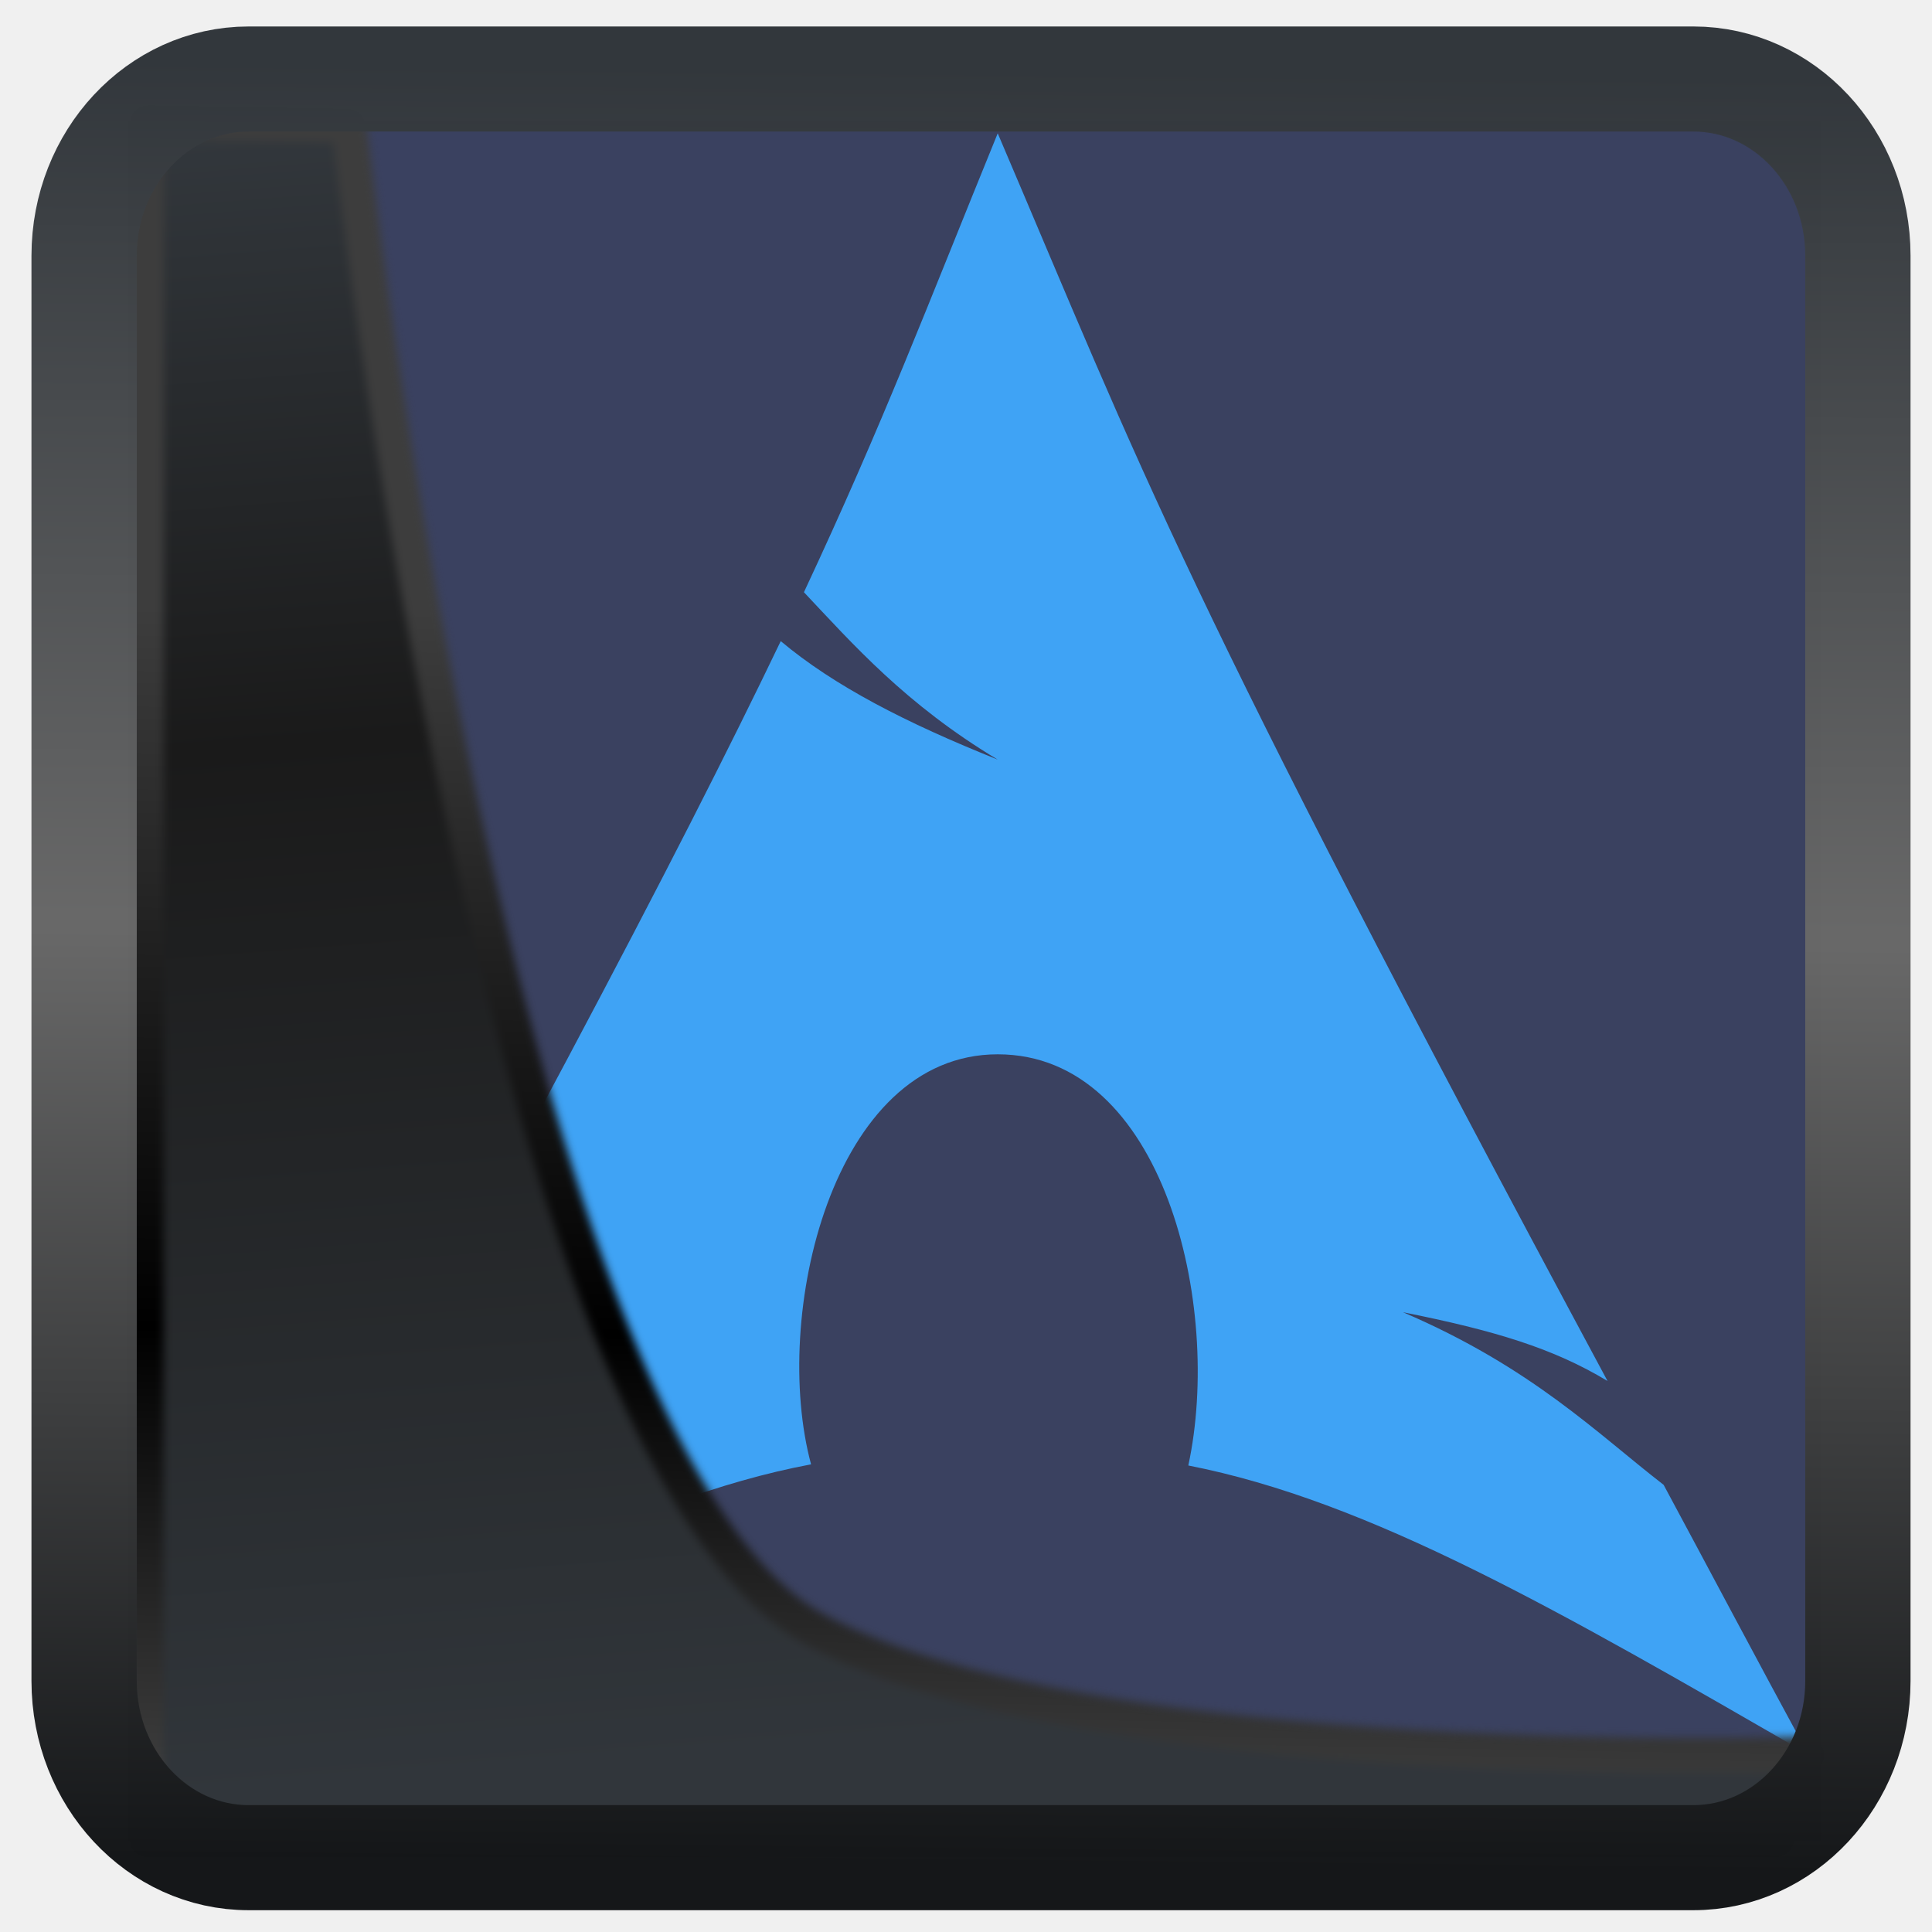
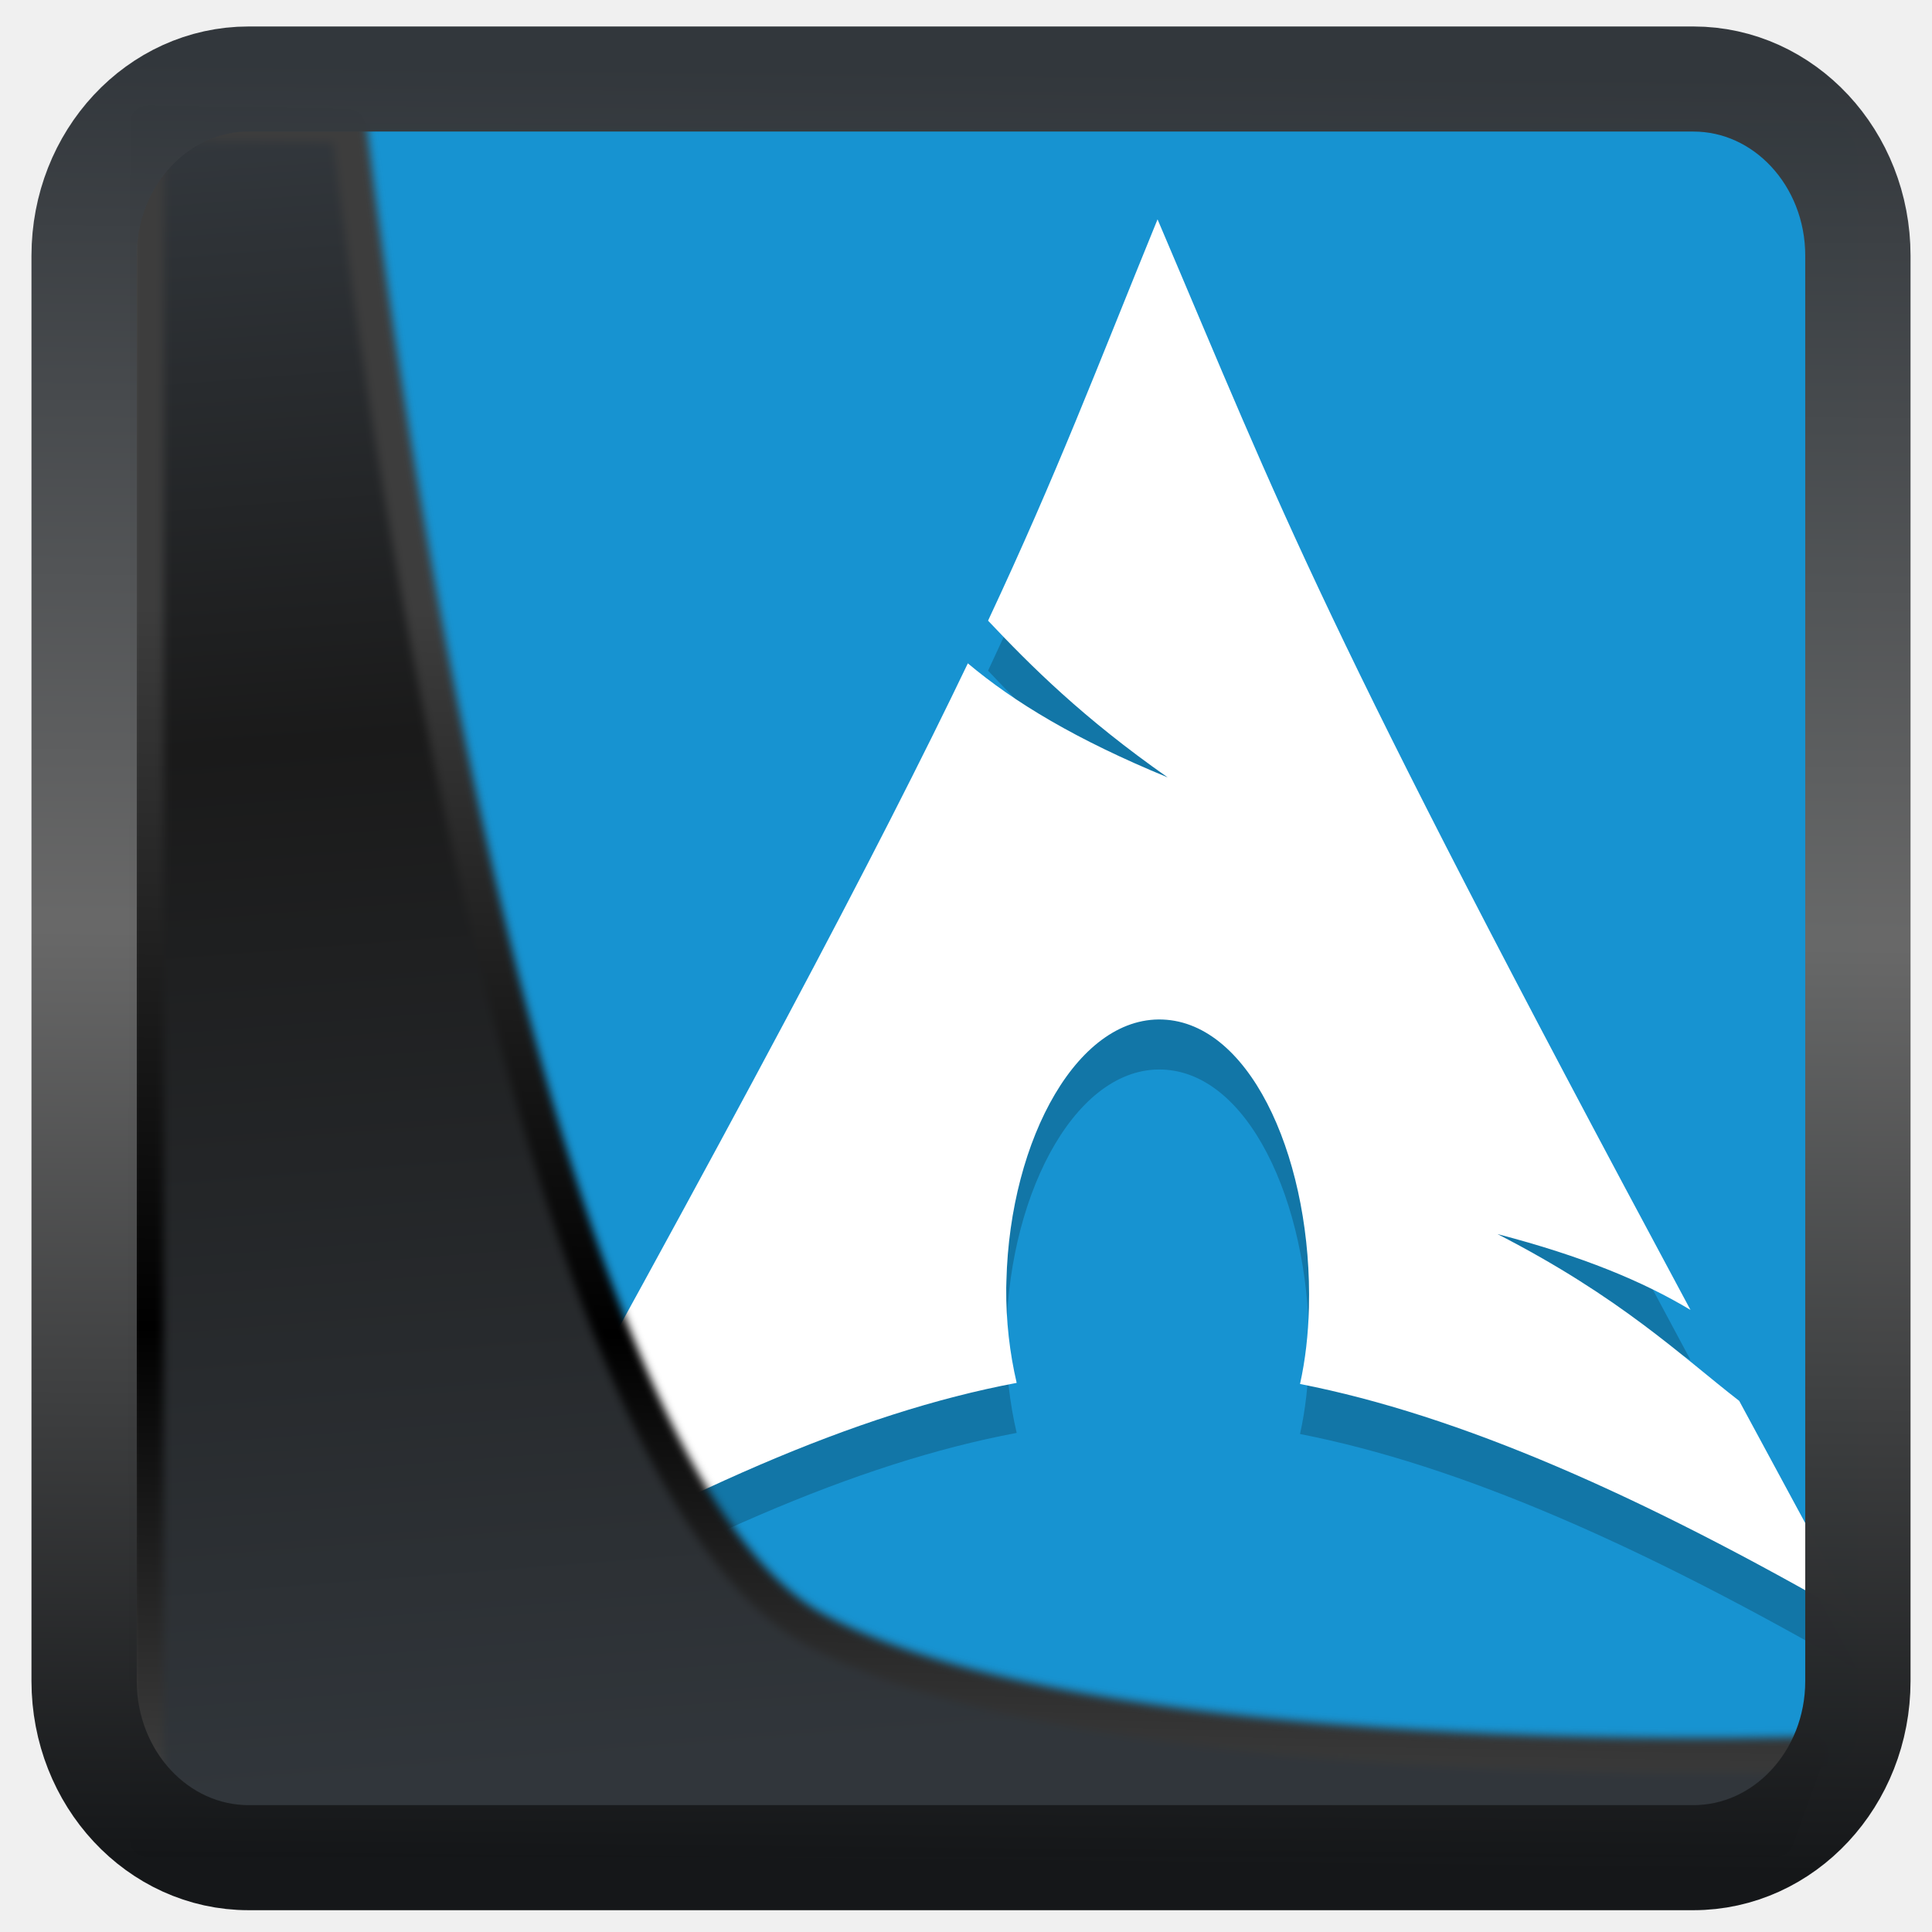
<svg xmlns="http://www.w3.org/2000/svg" xmlns:xlink="http://www.w3.org/1999/xlink" width="48" height="48" version="1.1" viewBox="0 0 48 48" id="svg22">
  <defs id="defs12">
-     <linearGradient id="linearGradient1005-3-3" x1="5.253" x2="9.382" y1="15.383" y2="2.942" gradientTransform="matrix(0.99999,0,0,0.99999,1.632,-0.61743)" gradientUnits="userSpaceOnUse">
-       <stop stop-color="#fa8200" offset="0" id="stop2" />
-       <stop stop-color="#ff9600" offset=".37" id="stop4" />
-       <stop stop-color="#ffb400" offset="1" id="stop6" />
-     </linearGradient>
-     <filter id="filter4014" x="-0.062" y="-0.058" width="1.125" height="1.115" color-interpolation-filters="sRGB">
-       <feGaussianBlur stdDeviation="1.094" id="feGaussianBlur9" />
-     </filter>
    <linearGradient xlink:href="#linearGradient3487" id="linearGradient3403" gradientUnits="userSpaceOnUse" x1="6.949" y1="4.555" x2="11.215" y2="59.052" />
    <linearGradient id="linearGradient3487">
      <stop style="stop-color:#32373c;stop-opacity:1" offset="0" id="stop3481" />
      <stop id="stop3483" offset="0.368" style="stop-color:#1a1a1a;stop-opacity:1" />
      <stop style="stop-color:#31363b;stop-opacity:1" offset="1" id="stop3485" />
    </linearGradient>
    <linearGradient xlink:href="#linearGradient20604" id="linearGradient20558" gradientUnits="userSpaceOnUse" x1="25.802" y1="20.374" x2="25.111" y2="58.913" />
    <linearGradient id="linearGradient20604">
      <stop id="stop20598" offset="0" style="stop-color:#3d3d3d;stop-opacity:1" />
      <stop style="stop-color:#000000;stop-opacity:1" offset="0.618" id="stop20600" />
      <stop id="stop20602" offset="1" style="stop-color:#3d3d3d;stop-opacity:1" />
    </linearGradient>
    <filter style="color-interpolation-filters:sRGB" id="filter20720" x="-0.017" y="-0.016" width="1.034" height="1.033">
      <feGaussianBlur stdDeviation="0.147" id="feGaussianBlur20722" />
    </filter>
    <linearGradient gradientTransform="translate(0.360678,-0.1301695)" xlink:href="#linearGradient4555" id="linearGradient4557" x1="43.5" y1="64.012" x2="44.142" y2="0.306" gradientUnits="userSpaceOnUse" />
    <linearGradient id="linearGradient4555">
      <stop style="stop-color:#141618;stop-opacity:1" offset="0" id="stop4551" />
      <stop id="stop4559" offset="0.518" style="stop-color:#686868;stop-opacity:1" />
      <stop style="stop-color:#31363b;stop-opacity:1" offset="1" id="stop4553" />
    </linearGradient>
    <filter style="color-interpolation-filters:sRGB" id="filter4601" x="-0.03" width="1.06" y="-0.03" height="1.06">
      <feGaussianBlur stdDeviation="0.015" id="feGaussianBlur4603" />
    </filter>
  </defs>
-   <rect style="display:inline;fill:#3a4160;fill-opacity:1;fill-rule:evenodd;stroke:none;stroke-width:0.928;stroke-linejoin:round;stroke-miterlimit:7.8" id="rect1192" width="42.085" height="42.712" x="3.163" y="3.018" ry="0" />
-   <g id="surface1-3-6" transform="matrix(0.9224984,0,0,0.9224984,2.821576,1.482078)">
-     <path style="fill:#3fa3f5;fill-opacity:1;fill-rule:evenodd;stroke:none" d="m 23.812,1.984 c -1.922,4.711 -3.082,7.793 -5.219,12.359 1.312,1.391 2.738,3.02 5.219,4.508 -2.48,-0.992 -4.41,-1.988 -5.844,-3.191 -2.738,5.711 -7.281,14.344 -15.984,29.98 6.84,-3.949 11.855,-6.879 16.801,-7.809 -1.074,-3.98 0.562,-11.043 5.027,-11.043 4.465,0 6.062,6.773 5.133,11.074 4.887,0.957 9.945,3.883 16.695,7.777 C 44.309,43.191 42.879,40.488 41.746,38.383 39.957,37 38.199,35.223 34.727,33.734 c 2.48,0.496 4.051,0.973 5.508,1.852 C 28.703,14.117 27.77,11.262 23.812,1.984 Z m 0,0" id="path181-7" />
+   <rect style="fill:#1793d1;fill-opacity:1" width="40" height="40" x="4" y="4" rx="0.73" ry="0.862" id="rect2" transform="matrix(1.020502,0,0,1.020502,1.252296,-1.019787)" />
+   <g id="g1" transform="matrix(1.242915,0,0,1.242915,68.19915,0.08630782)">
+     <path style="opacity:0.2" d="m -31.732,5.315 c -1.247,3.056 -2,5.057 -3.388,8.022 0.852,0.902 1.896,1.947 3.591,3.133 -1.823,-0.75 -3.065,-1.498 -3.995,-2.28 -1.776,3.706 -4.563,8.98 -10.209,19.125 4.438,-2.561 7.979,-4.139 11.185,-4.742 -0.138,-0.592 -0.215,-1.234 -0.209,-1.903 l 0.004,-0.138 c 0.07,-2.843 1.45,-5.365 3.203,-5.217 1.752,0.148 2.915,2.912 2.844,5.755 -0.013,0.535 -0.072,1.048 -0.178,1.525 3.17,0.622 6.777,2.194 11.151,4.72 -0.863,-1.589 -1.637,-3.018 -2.372,-4.382 -1.159,-0.899 -2.365,-2.068 -4.831,-3.334 1.694,0.441 2.911,0.947 3.857,1.516 -7.481,-13.929 -8.088,-15.779 -10.653,-21.8 z" id="path3" />
+     <path style="fill:#ffffff" d="m -31.732,4.315 c -1.247,3.056 -2,5.057 -3.388,8.022 0.852,0.902 1.896,1.947 3.591,3.133 -1.823,-0.75 -3.065,-1.498 -3.995,-2.28 -1.776,3.706 -4.563,8.98 -10.209,19.125 4.438,-2.561 7.979,-4.139 11.185,-4.742 -0.138,-0.592 -0.215,-1.234 -0.209,-1.903 l 0.004,-0.138 c 0.07,-2.843 1.45,-5.365 3.203,-5.217 1.752,0.148 2.915,2.912 2.844,5.755 -0.013,0.535 -0.072,1.048 -0.178,1.525 3.17,0.622 6.777,2.194 11.151,4.72 -0.863,-1.589 -1.637,-3.018 -2.372,-4.382 -1.159,-0.899 -2.365,-2.068 -4.831,-3.334 1.694,0.441 2.911,0.947 3.857,1.516 -7.481,-13.929 -8.088,-15.779 -10.653,-21.8 z" id="path4" />
  </g>
  <path style="display:inline;mix-blend-mode:normal;fill:url(#linearGradient3403);fill-opacity:1;stroke:url(#linearGradient20558);stroke-width:1.162;stroke-linecap:butt;stroke-linejoin:round;stroke-miterlimit:4;stroke-dasharray:none;stroke-opacity:1;filter:url(#filter20720)" d="M 4.704,3.981 4.691,60.802 H 58.595 l 1.022,-2.866 c 0,0 -23.875,0.766 -32.844,-4.14 C 16.258,48.042 11.401,4.098 11.401,4.098 Z" id="path1686" transform="matrix(0.7518797,0,0,0.7518797,0.09970467,0.02488636)" />
  <rect style="display:inline;fill:none;fill-opacity:1;stroke:url(#linearGradient4557);stroke-width:3.714;stroke-linejoin:round;stroke-miterlimit:7.8;stroke-dasharray:none;stroke-opacity:0.995;filter:url(#filter4601)" id="rect4539" width="62.567" height="62.867" x="1.032" y="0.596" ry="6.245" rx="5.803" transform="matrix(0.7043479,0,0,0.7029123,1.362985,1.544206)" />
+   <circle style="display:none;fill:#dc2928" cx="-32.351" cy="23.5" id="circle2" r="20" />
</svg>
